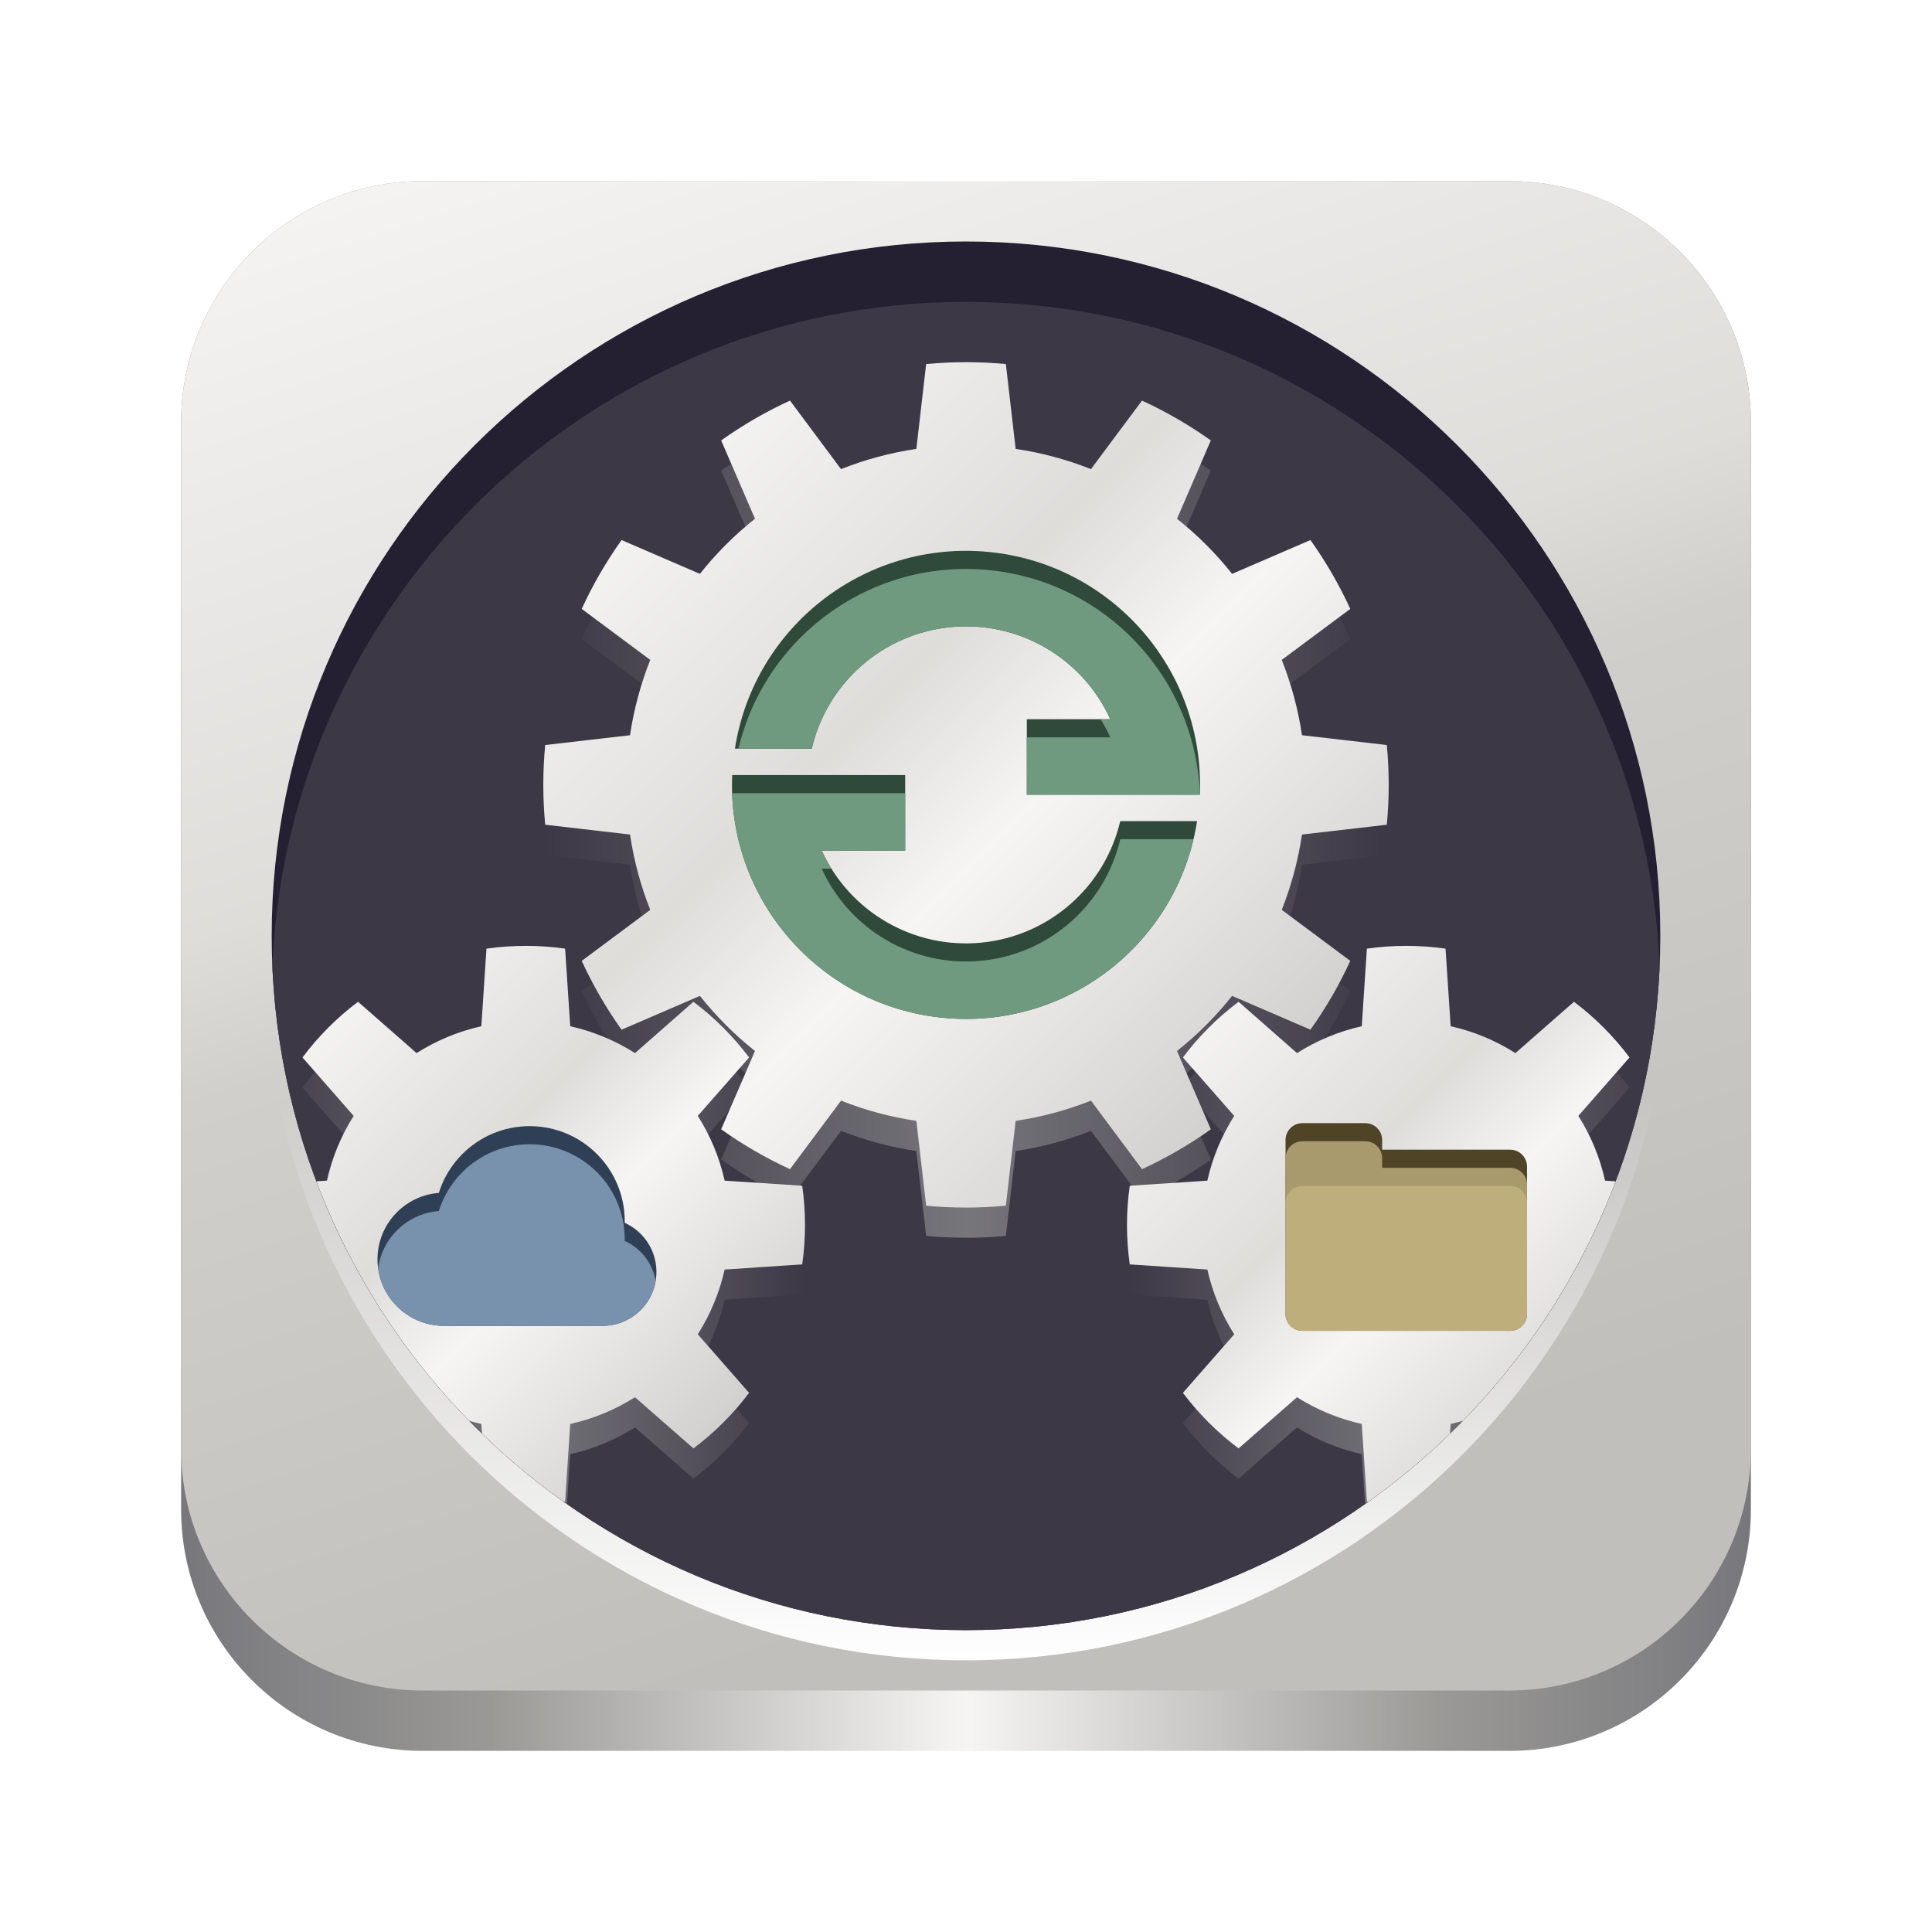
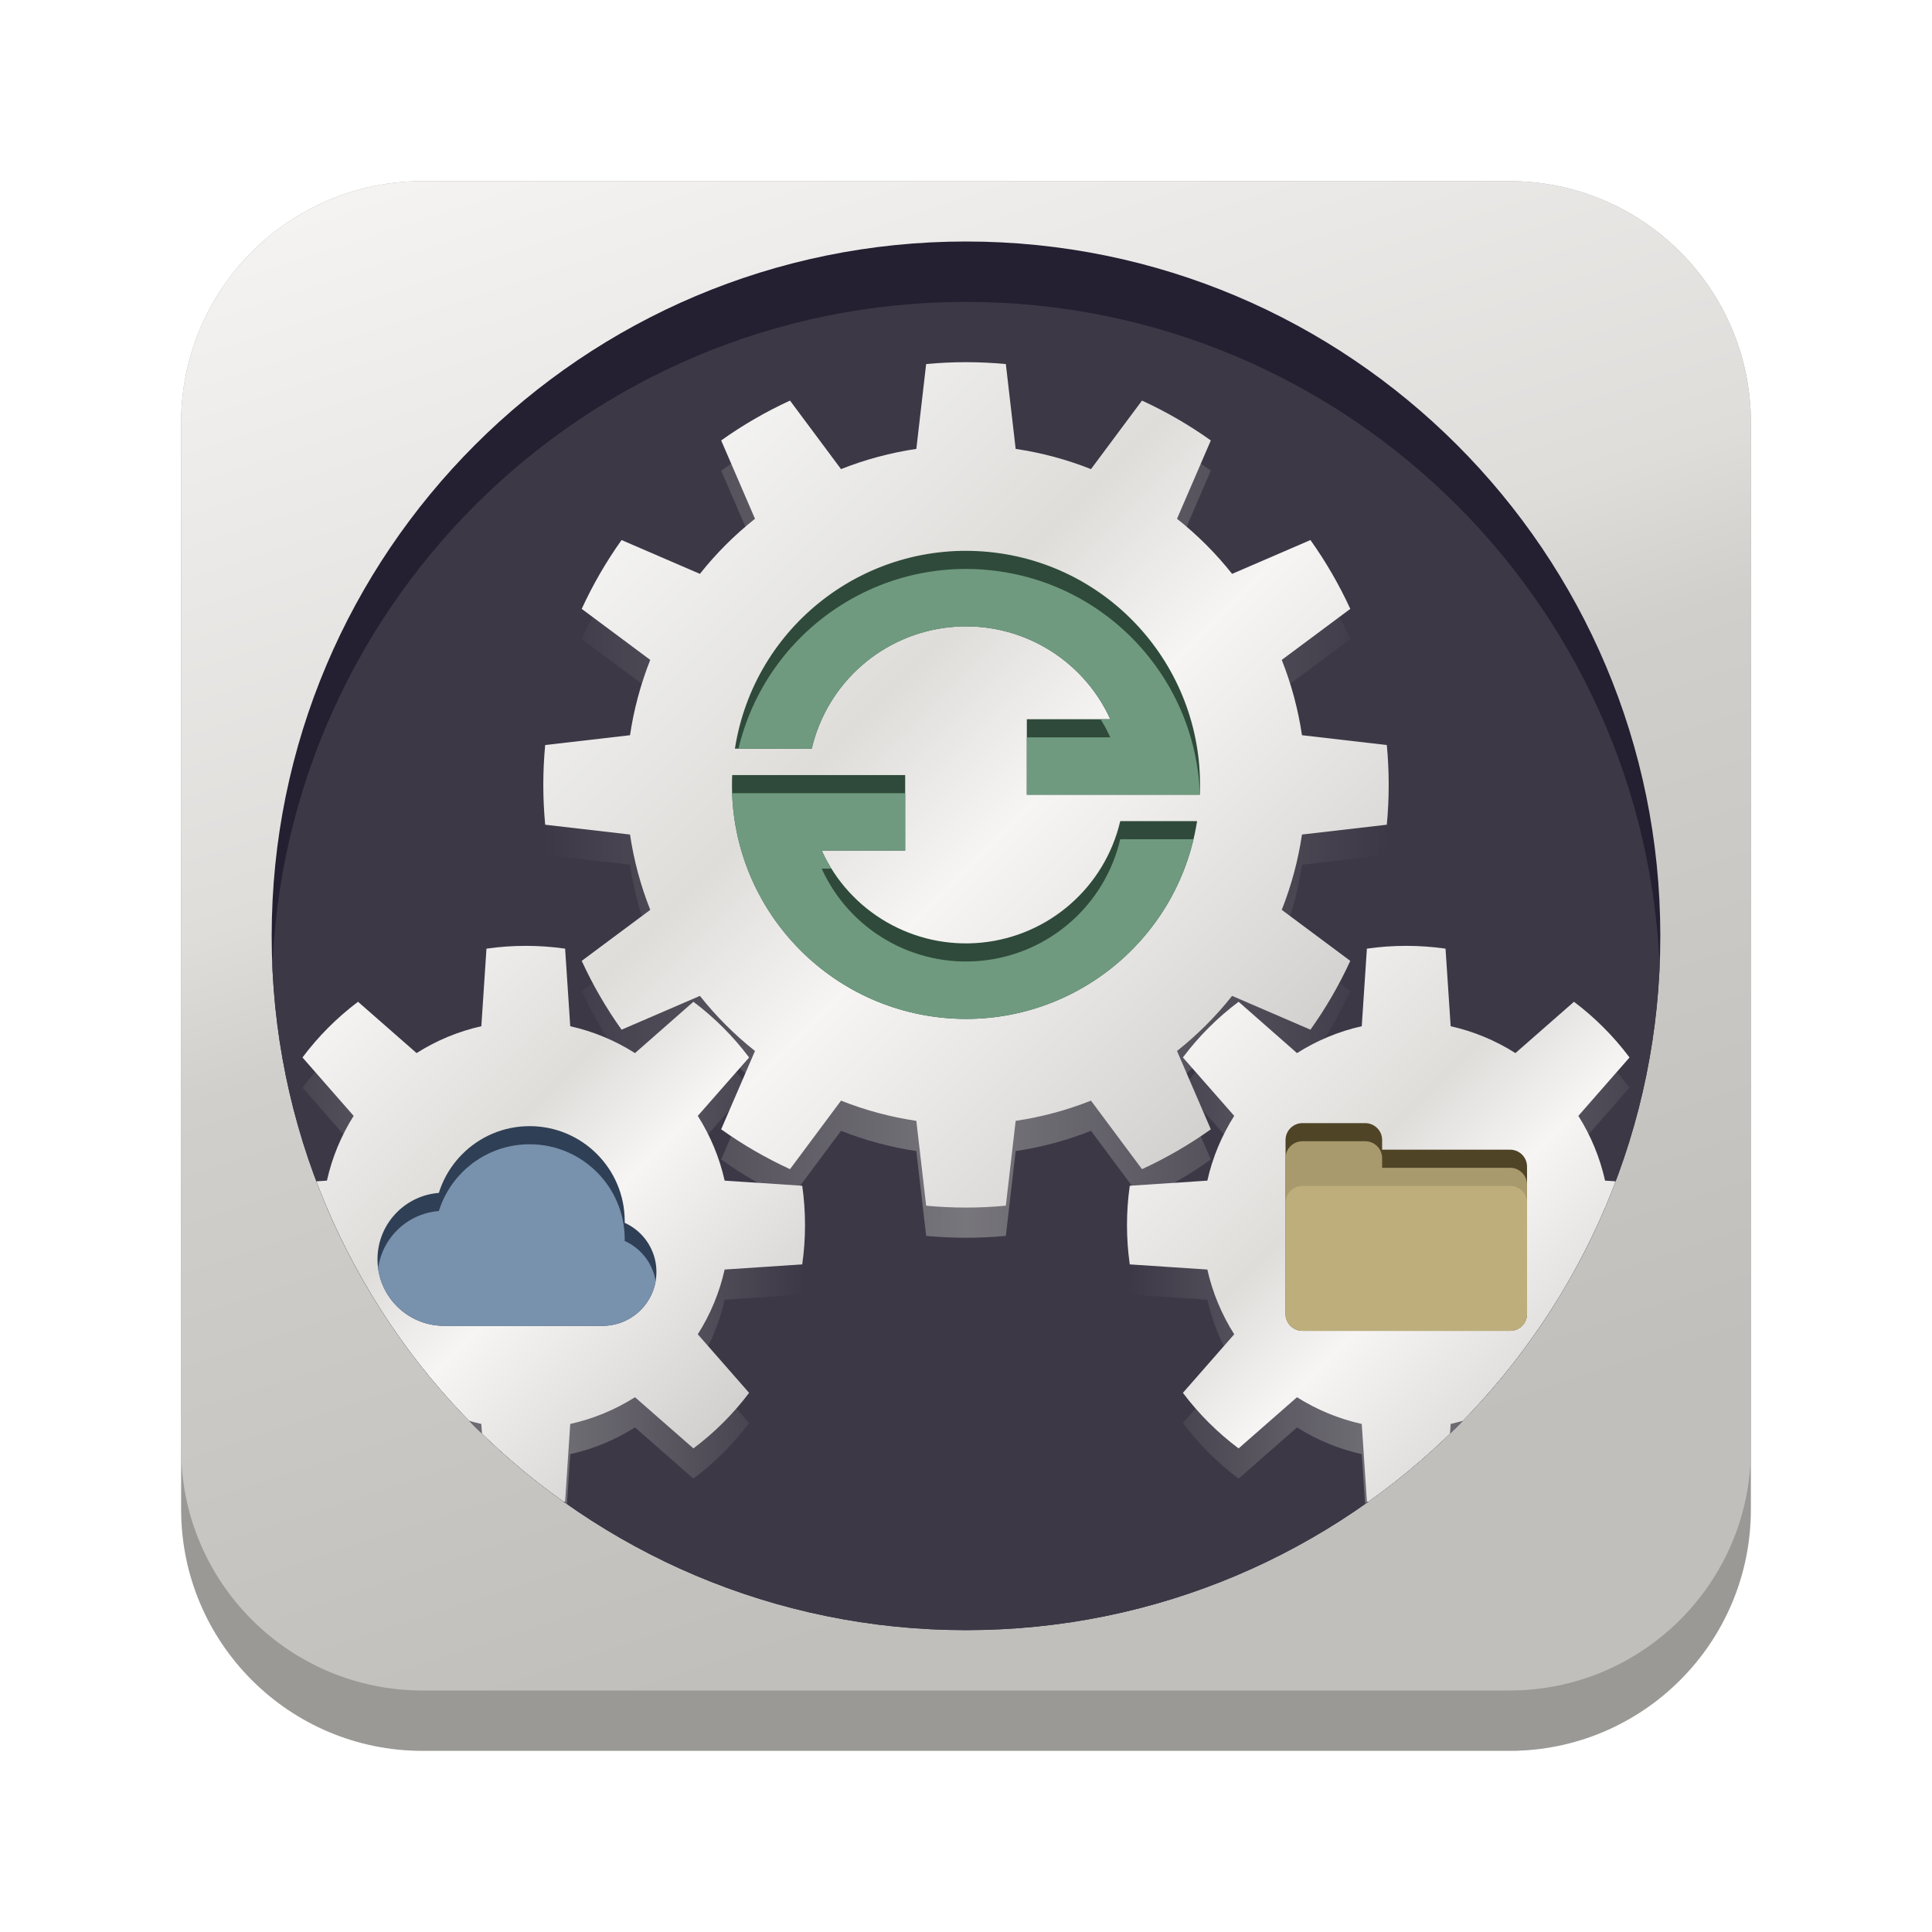
<svg xmlns="http://www.w3.org/2000/svg" width="128" height="128" viewBox="0 0 128 128">
  <defs>
    <linearGradient id="plate" x1="0" y1="0" x2="0.35" y2="1">
      <stop offset="0" stop-color="#f6f5f4" />
      <stop offset="0.45" stop-color="#deddda" />
      <stop offset="0.55" stop-color="#d0cfcc" />
      <stop offset="1" stop-color="#c0bfbc" />
-     </linearGradient>
-     <linearGradient id="plate-front" x1="0" y1="0" x2="1" y2="0">
-       <stop offset="0" stop-color="#77767b" />
-       <stop offset="0.2" stop-color="#9a9996" />
-       <stop offset="0.5" stop-color="#f6f5f4" />
-       <stop offset="0.8" stop-color="#9a9996" />
-       <stop offset="1" stop-color="#77767b" />
-     </linearGradient>
-     <linearGradient id="well-lip" x1="0" y1="0" x2="0" y2="1">
-       <stop offset="0.6" stop-color="#ffffff" stop-opacity="0" />
-       <stop offset="1" stop-color="#ffffff" stop-opacity="1" />
    </linearGradient>
    <linearGradient id="gear" x1="0" y1="0" x2="1" y2="1">
      <stop offset="0" stop-color="#ffffff" />
      <stop offset="0.4" stop-color="#deddda" />
      <stop offset="0.55" stop-color="#f6f5f4" />
      <stop offset="1" stop-color="#c0bfbc" />
    </linearGradient>
    <linearGradient id="gear-front" x1="0" y1="0" x2="1" y2="0">
      <stop offset="0" stop-color="#3d3846" />
      <stop offset="0.5" stop-color="#77767b" />
      <stop offset="1" stop-color="#3d3846" />
    </linearGradient>
    <clipPath id="well">
      <circle cx="64" cy="62" r="46" />
    </clipPath>
    <clipPath id="sync-down">
      <path d="M48.69 49.6A15.5 15.5 0 0 1 79.49 52.65L68.03 52.65L68.03 47.65L73.56 47.65A10.5 10.5 0 0 0 53.78 49.6ZM79.31 54.4A15.5 15.5 0 0 1 48.51 51.35L59.97 51.35L59.97 56.35L54.44 56.35A10.5 10.5 0 0 0 74.22 54.4Z" transform="translate(0 1.2)" />
    </clipPath>
    <clipPath id="cloud-down">
      <path d="M25.01 83.43A4.41 4.41 0 1 1 33.83 83.43A4.41 4.41 0 1 1 25.01 83.43ZM28.79 80.91A6.3 6.3 0 1 1 41.39 80.91A6.3 6.3 0 1 1 28.79 80.91ZM36.35 84.27A3.57 3.57 0 1 1 43.49 84.27A3.57 3.57 0 1 1 36.35 84.27ZM29.42 83.43h10.5v4.41h-10.5Z" transform="translate(0 1.2)" />
    </clipPath>
    <clipPath id="folder-down">
      <path d="M86.29 74.41h4.16a1.12 1.12 0 0 1 1.12 1.12v9.76a1.12 1.12 0 0 1 -1.12 1.12h-4.16a1.12 1.12 0 0 1 -1.12 -1.12v-9.76a1.12 1.12 0 0 1 1.12 -1.12ZM86.29 76.17h13.76a1.12 1.12 0 0 1 1.12 1.12v9.76a1.12 1.12 0 0 1 -1.12 1.12h-13.76a1.12 1.12 0 0 1 -1.12 -1.12v-9.76a1.12 1.12 0 0 1 1.12 -1.12Z" transform="translate(0 1.2)" />
    </clipPath>
  </defs>
-   <rect x="12" y="12" width="104" height="104" rx="16" fill="url(#plate-front)" />
+   <rect x="12" y="12" width="104" height="104" rx="16" fill="#9a9996" />
  <rect x="12" y="12" width="104" height="100" rx="16" fill="url(#plate)" />
-   <circle cx="64" cy="63.5" r="46.5" fill="url(#well-lip)" />
  <circle cx="64" cy="62" r="46" fill="#241f31" />
  <g clip-path="url(#well)">
    <circle cx="64" cy="66" r="46" fill="#3d3846" />
    <path d="M42.07 71.77L45.94 68.37A18.5 18.5 0 0 1 49.63 72.06L46.23 75.93A13.5 13.5 0 0 1 48.01 80.22L53.15 80.56A18.5 18.5 0 0 1 53.15 85.77L48.01 86.11A13.5 13.5 0 0 1 46.23 90.4L49.63 94.28A18.5 18.5 0 0 1 45.94 97.96L42.07 94.57A13.5 13.5 0 0 1 37.78 96.34L37.44 101.48A18.5 18.5 0 0 1 32.23 101.48L31.89 96.34A13.5 13.5 0 0 1 27.6 94.57L23.72 97.96A18.5 18.5 0 0 1 20.04 94.28L23.43 90.4A13.5 13.5 0 0 1 21.66 86.11L16.52 85.77A18.5 18.5 0 0 1 16.52 80.56L21.66 80.22A13.5 13.5 0 0 1 23.43 75.93L20.04 72.06A18.5 18.5 0 0 1 23.72 68.37L27.6 71.77A13.5 13.5 0 0 1 31.89 69.99L32.23 64.85A18.5 18.5 0 0 1 37.44 64.85L37.78 69.99A13.5 13.5 0 0 1 42.07 71.77Z" fill="url(#gear-front)" />
    <path d="M81.77 75.93L78.37 72.06A18.5 18.5 0 0 1 82.06 68.37L85.93 71.77A13.5 13.5 0 0 1 90.22 69.99L90.56 64.85A18.5 18.5 0 0 1 95.77 64.85L96.11 69.99A13.5 13.5 0 0 1 100.4 71.77L104.28 68.37A18.5 18.5 0 0 1 107.96 72.06L104.57 75.93A13.5 13.5 0 0 1 106.34 80.22L111.48 80.56A18.5 18.5 0 0 1 111.48 85.77L106.34 86.11A13.5 13.5 0 0 1 104.57 90.4L107.96 94.28A18.5 18.5 0 0 1 104.28 97.96L100.4 94.57A13.5 13.5 0 0 1 96.11 96.34L95.77 101.48A18.5 18.5 0 0 1 90.56 101.48L90.22 96.34A13.5 13.5 0 0 1 85.93 94.57L82.06 97.96A18.5 18.5 0 0 1 78.37 94.28L81.77 90.4A13.5 13.5 0 0 1 79.99 86.11L74.85 85.77A18.5 18.5 0 0 1 74.85 80.56L79.99 80.22A13.5 13.5 0 0 1 81.77 75.93Z" fill="url(#gear-front)" />
    <path d="M60.71 31.74L61.36 26.12A28 28 0 0 1 66.64 26.12L67.29 31.74A22.5 22.5 0 0 1 72.28 33.08L75.66 28.54A28 28 0 0 1 80.22 31.18L77.98 36.37A22.5 22.5 0 0 1 81.63 40.02L86.82 37.78A28 28 0 0 1 89.46 42.34L84.92 45.72A22.5 22.5 0 0 1 86.26 50.71L91.88 51.36A28 28 0 0 1 91.88 56.64L86.26 57.29A22.5 22.5 0 0 1 84.92 62.28L89.46 65.66A28 28 0 0 1 86.82 70.22L81.63 67.98A22.5 22.5 0 0 1 77.98 71.63L80.22 76.82A28 28 0 0 1 75.66 79.46L72.28 74.92A22.5 22.5 0 0 1 67.29 76.26L66.64 81.88A28 28 0 0 1 61.36 81.88L60.71 76.26A22.5 22.5 0 0 1 55.72 74.92L52.34 79.46A28 28 0 0 1 47.78 76.82L50.02 71.63A22.5 22.5 0 0 1 46.37 67.98L41.18 70.22A28 28 0 0 1 38.54 65.66L43.08 62.28A22.5 22.5 0 0 1 41.74 57.29L36.12 56.64A28 28 0 0 1 36.12 51.36L41.74 50.71A22.5 22.5 0 0 1 43.08 45.72L38.54 42.34A28 28 0 0 1 41.18 37.78L46.37 40.02A22.5 22.5 0 0 1 50.02 36.37L47.78 31.18A28 28 0 0 1 52.34 28.54L55.72 33.08A22.5 22.5 0 0 1 60.71 31.74Z" fill="url(#gear-front)" />
    <path d="M42.07 69.77L45.94 66.37A18.5 18.5 0 0 1 49.63 70.06L46.23 73.93A13.5 13.5 0 0 1 48.01 78.22L53.15 78.56A18.5 18.5 0 0 1 53.15 83.77L48.01 84.11A13.5 13.5 0 0 1 46.23 88.4L49.63 92.28A18.5 18.5 0 0 1 45.94 95.96L42.07 92.57A13.5 13.5 0 0 1 37.78 94.34L37.44 99.48A18.5 18.5 0 0 1 32.23 99.48L31.89 94.34A13.5 13.5 0 0 1 27.6 92.57L23.72 95.96A18.5 18.5 0 0 1 20.04 92.28L23.43 88.4A13.5 13.5 0 0 1 21.66 84.11L16.52 83.77A18.5 18.5 0 0 1 16.52 78.56L21.66 78.22A13.5 13.5 0 0 1 23.43 73.93L20.04 70.06A18.5 18.5 0 0 1 23.72 66.37L27.6 69.77A13.5 13.5 0 0 1 31.89 67.99L32.23 62.85A18.5 18.5 0 0 1 37.44 62.85L37.78 67.99A13.5 13.5 0 0 1 42.07 69.77Z" fill="url(#gear)" />
    <path d="M81.77 73.93L78.37 70.06A18.5 18.5 0 0 1 82.06 66.37L85.93 69.77A13.5 13.5 0 0 1 90.22 67.99L90.56 62.85A18.5 18.5 0 0 1 95.77 62.85L96.11 67.99A13.5 13.5 0 0 1 100.4 69.77L104.28 66.37A18.5 18.5 0 0 1 107.96 70.06L104.57 73.93A13.5 13.5 0 0 1 106.34 78.22L111.48 78.56A18.5 18.5 0 0 1 111.48 83.77L106.34 84.11A13.5 13.5 0 0 1 104.57 88.4L107.96 92.28A18.5 18.5 0 0 1 104.28 95.96L100.4 92.57A13.5 13.5 0 0 1 96.11 94.34L95.77 99.48A18.5 18.5 0 0 1 90.56 99.48L90.22 94.34A13.5 13.5 0 0 1 85.93 92.57L82.06 95.96A18.5 18.5 0 0 1 78.37 92.28L81.77 88.4A13.5 13.5 0 0 1 79.99 84.11L74.85 83.77A18.5 18.5 0 0 1 74.85 78.56L79.99 78.22A13.5 13.5 0 0 1 81.77 73.93Z" fill="url(#gear)" />
    <path d="M60.71 29.74L61.36 24.12A28 28 0 0 1 66.64 24.12L67.29 29.74A22.5 22.5 0 0 1 72.28 31.08L75.66 26.54A28 28 0 0 1 80.22 29.18L77.98 34.37A22.5 22.5 0 0 1 81.63 38.02L86.82 35.78A28 28 0 0 1 89.46 40.34L84.92 43.72A22.5 22.5 0 0 1 86.26 48.71L91.88 49.36A28 28 0 0 1 91.88 54.64L86.26 55.29A22.5 22.5 0 0 1 84.92 60.28L89.46 63.66A28 28 0 0 1 86.82 68.22L81.63 65.98A22.5 22.5 0 0 1 77.98 69.63L80.22 74.82A28 28 0 0 1 75.66 77.46L72.28 72.92A22.5 22.5 0 0 1 67.29 74.26L66.64 79.88A28 28 0 0 1 61.36 79.88L60.71 74.26A22.5 22.5 0 0 1 55.72 72.92L52.34 77.46A28 28 0 0 1 47.78 74.82L50.02 69.63A22.5 22.5 0 0 1 46.37 65.98L41.18 68.22A28 28 0 0 1 38.54 63.66L43.08 60.28A22.5 22.5 0 0 1 41.74 55.29L36.12 54.64A28 28 0 0 1 36.12 49.36L41.74 48.71A22.5 22.5 0 0 1 43.08 43.72L38.54 40.34A28 28 0 0 1 41.18 35.78L46.37 38.02A22.5 22.5 0 0 1 50.02 34.37L47.78 29.18A28 28 0 0 1 52.34 26.54L55.72 31.08A22.5 22.5 0 0 1 60.71 29.74Z" fill="url(#gear)" />
    <path d="M48.69 49.6A15.5 15.5 0 0 1 79.49 52.65L68.03 52.65L68.03 47.65L73.56 47.65A10.5 10.5 0 0 0 53.78 49.6ZM79.31 54.4A15.5 15.5 0 0 1 48.51 51.35L59.97 51.35L59.97 56.35L54.44 56.35A10.5 10.5 0 0 0 74.22 54.4Z" fill="#2f4a3a" />
    <path d="M48.69 49.6A15.5 15.5 0 0 1 79.49 52.65L68.03 52.65L68.03 47.65L73.56 47.65A10.5 10.5 0 0 0 53.78 49.6ZM79.31 54.4A15.5 15.5 0 0 1 48.51 51.35L59.97 51.35L59.97 56.35L54.44 56.35A10.5 10.5 0 0 0 74.22 54.4Z" clip-path="url(#sync-down)" fill="#6f9a7f" />
    <path d="M25.01 83.43A4.41 4.41 0 1 1 33.83 83.43A4.41 4.41 0 1 1 25.01 83.43ZM28.79 80.91A6.3 6.3 0 1 1 41.39 80.91A6.3 6.3 0 1 1 28.79 80.91ZM36.35 84.27A3.57 3.57 0 1 1 43.49 84.27A3.57 3.57 0 1 1 36.35 84.27ZM29.42 83.43h10.5v4.41h-10.5Z" fill="#2f3f55" />
    <path d="M25.01 83.43A4.41 4.41 0 1 1 33.83 83.43A4.41 4.41 0 1 1 25.01 83.43ZM28.79 80.91A6.3 6.3 0 1 1 41.39 80.91A6.3 6.3 0 1 1 28.79 80.91ZM36.35 84.27A3.57 3.57 0 1 1 43.49 84.27A3.57 3.57 0 1 1 36.35 84.27ZM29.42 83.43h10.5v4.41h-10.5Z" clip-path="url(#cloud-down)" fill="#7891ad" />
    <path d="M86.29 74.41h4.16a1.12 1.12 0 0 1 1.12 1.12v9.76a1.12 1.12 0 0 1 -1.12 1.12h-4.16a1.12 1.12 0 0 1 -1.12 -1.12v-9.76a1.12 1.12 0 0 1 1.12 -1.12ZM86.29 76.17h13.76a1.12 1.12 0 0 1 1.12 1.12v9.76a1.12 1.12 0 0 1 -1.12 1.12h-13.76a1.12 1.12 0 0 1 -1.12 -1.12v-9.76a1.12 1.12 0 0 1 1.12 -1.12Z" fill="#4f4426" />
    <path d="M86.29 74.41h4.16a1.12 1.12 0 0 1 1.12 1.12v9.76a1.12 1.12 0 0 1 -1.12 1.12h-4.16a1.12 1.12 0 0 1 -1.12 -1.12v-9.76a1.12 1.12 0 0 1 1.12 -1.12ZM86.29 76.17h13.76a1.12 1.12 0 0 1 1.12 1.12v9.76a1.12 1.12 0 0 1 -1.12 1.12h-13.76a1.12 1.12 0 0 1 -1.12 -1.12v-9.76a1.12 1.12 0 0 1 1.12 -1.12Z" clip-path="url(#folder-down)" fill="#a89a6c" />
    <path d="M86.29 78.57h13.76a1.12 1.12 0 0 1 1.12 1.12v7.36a1.12 1.12 0 0 1 -1.12 1.12h-13.76a1.12 1.12 0 0 1 -1.12 -1.12v-7.36a1.12 1.12 0 0 1 1.12 -1.12Z" clip-path="url(#folder-down)" fill="#bdae7c" />
  </g>
</svg>
